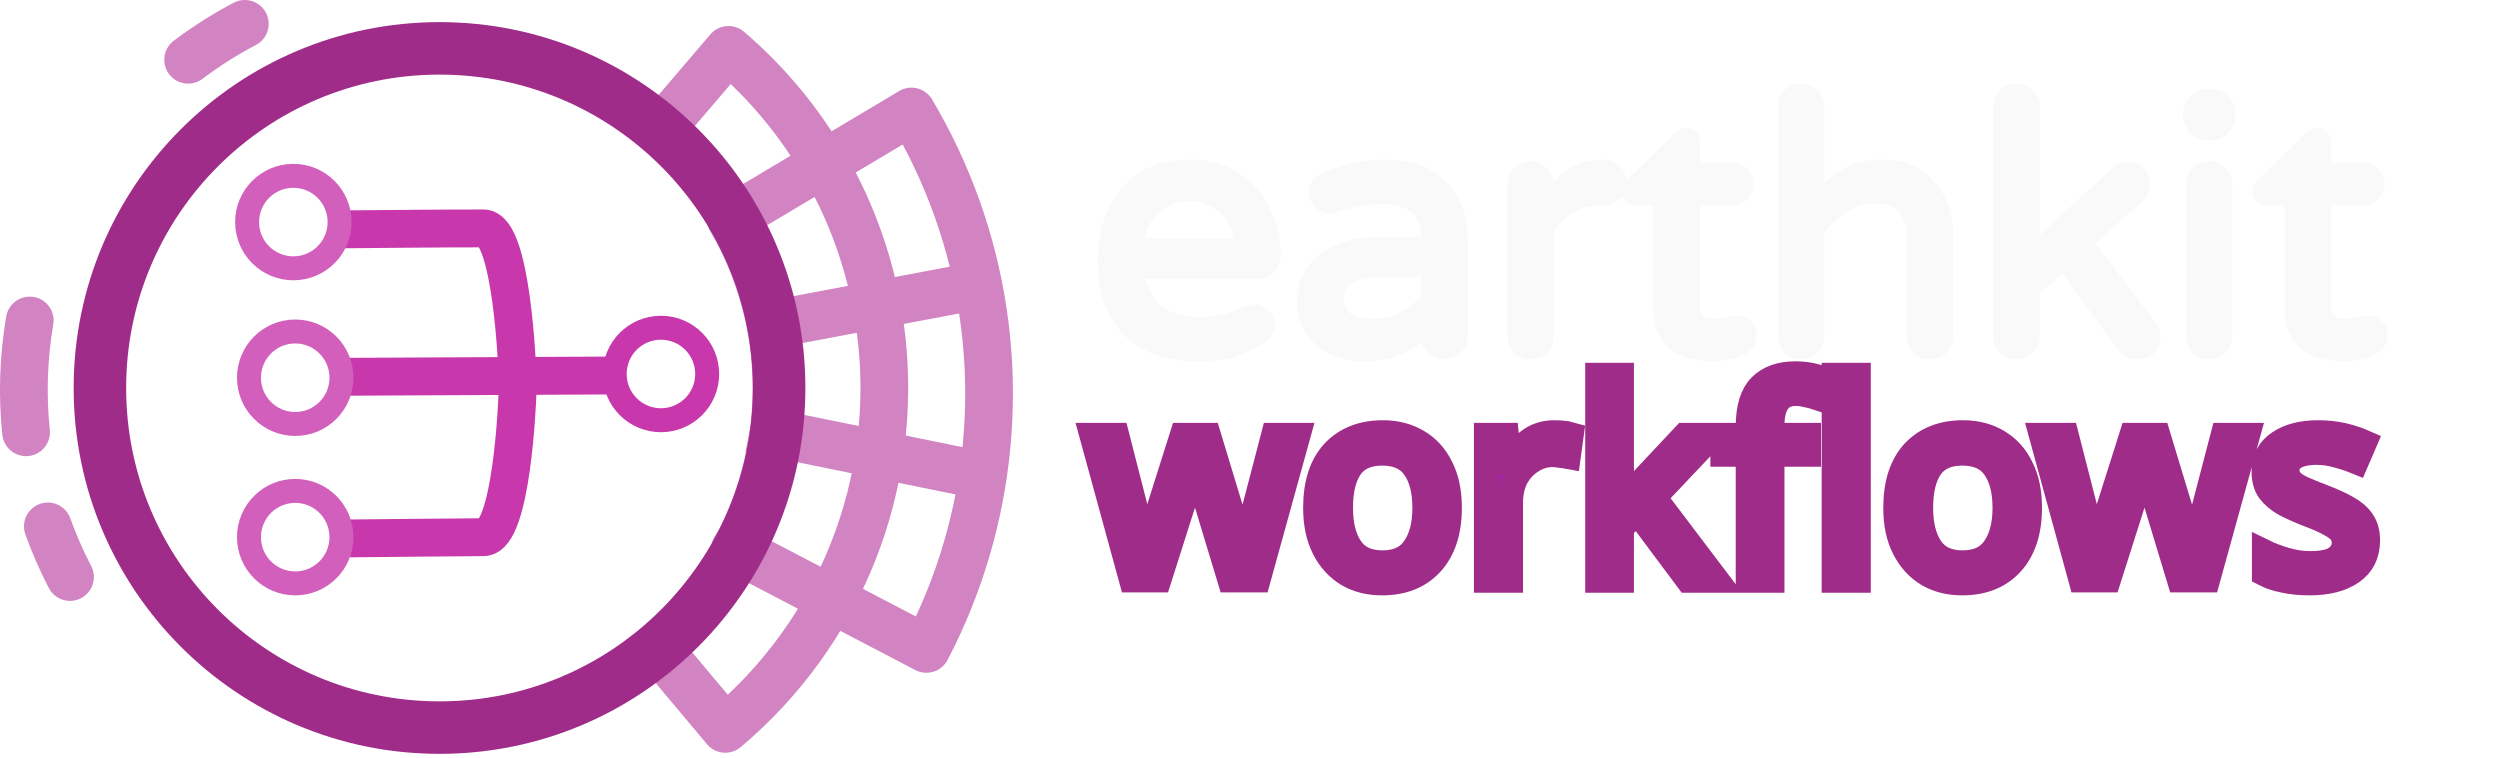
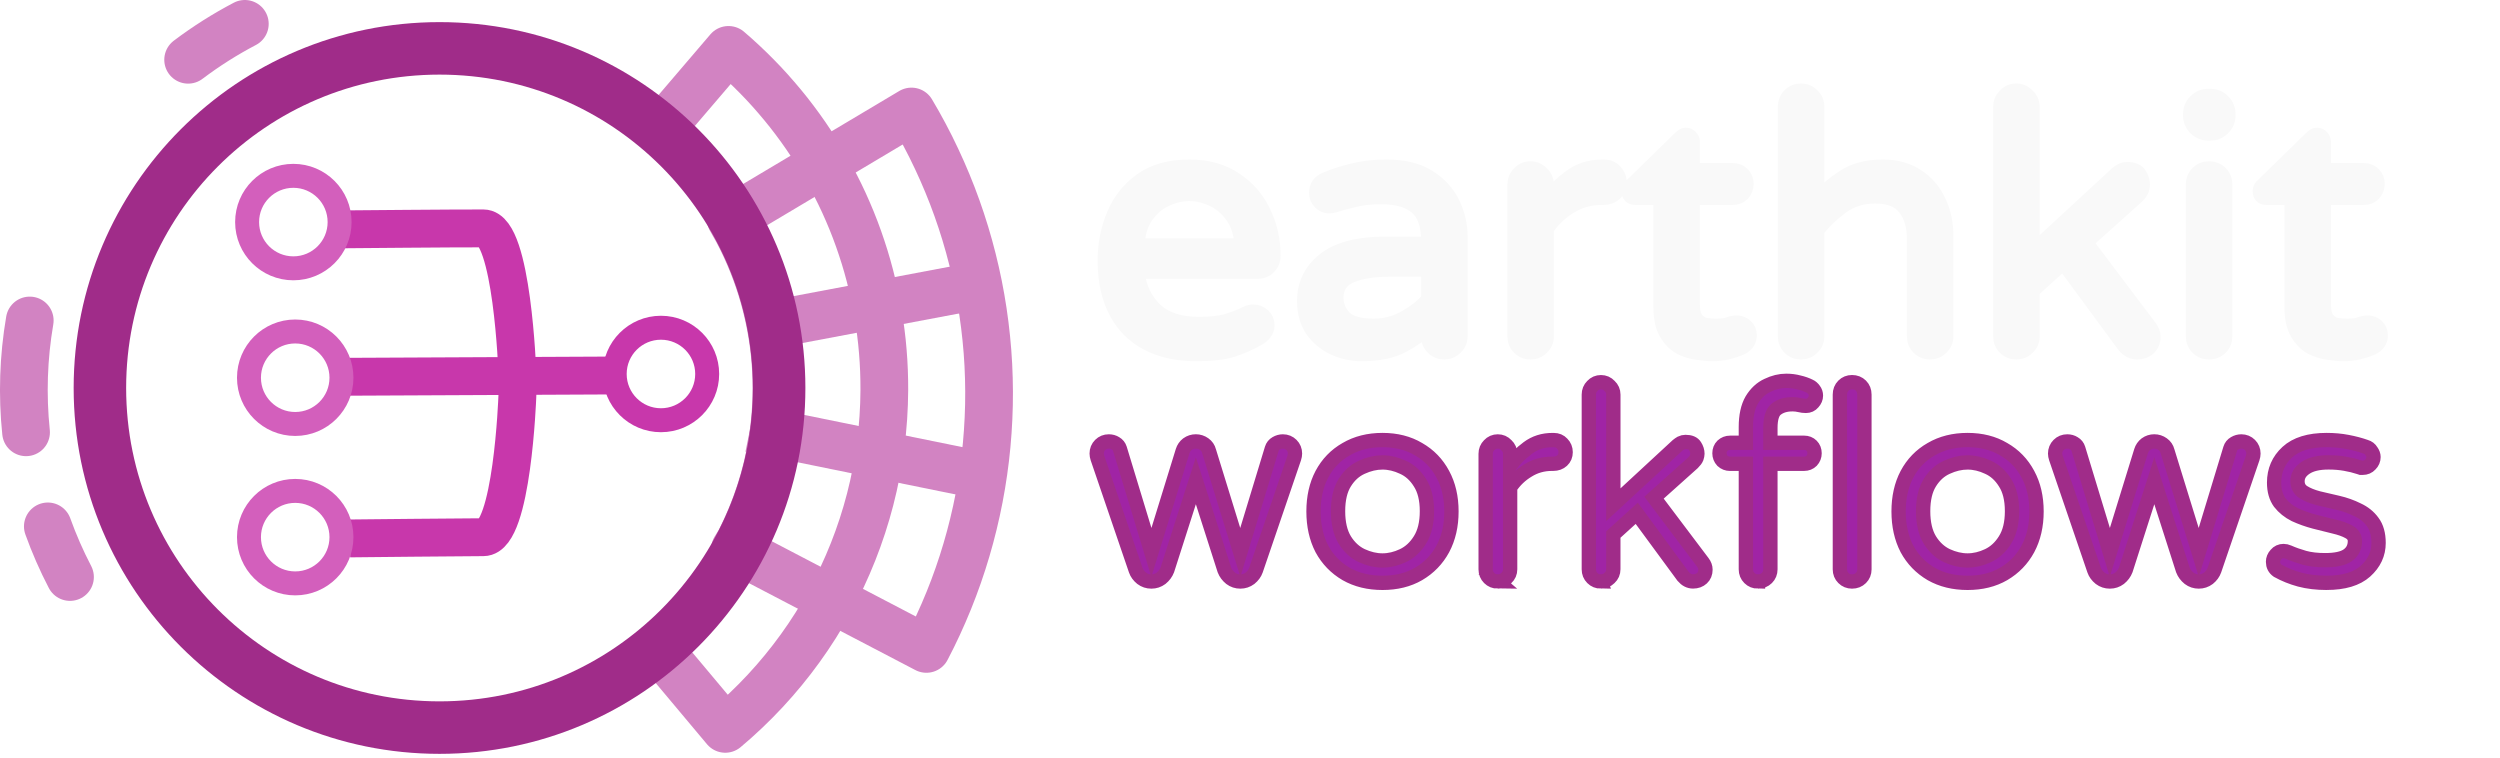
<svg xmlns="http://www.w3.org/2000/svg" width="104.771mm" height="31.75mm" viewBox="0 0 104.771 31.75" version="1.1" id="svg1">
  <defs id="defs1" />
  <g id="layer1" transform="translate(-30.97545,-17.71919)" style="display:inline">
-     <path style="font-size:50.992px;font-family:'Varela Round';-inkscape-font-specification:'Varela Round';white-space:pre;shape-padding:4.756;fill:#f9f9f9;stroke:#f9f9f9;stroke-width:2.065;stroke-linecap:round;stroke-linejoin:round" d="m 317.688,149.913 q -6.221,0 -9.74,-3.518 -3.467,-3.569 -3.467,-9.995 0,-3.467 1.275,-6.527 1.275,-3.111 3.977,-5.048 2.703,-1.938 6.935,-1.938 3.926,0 6.629,1.836 2.703,1.785 4.079,4.691 1.428,2.907 1.428,6.323 0,0.969 -0.663,1.632 -0.612,0.663 -1.683,0.663 h -17.286 q 0.408,3.416 2.601,5.507 2.193,2.04 6.323,2.04 2.295,0 3.875,-0.408 1.581,-0.459 3.009,-1.173 0.408,-0.204 0.918,-0.204 0.816,0 1.428,0.561 0.612,0.561 0.612,1.428 0,0.612 -0.408,1.122 -0.357,0.459 -0.918,0.765 -1.683,0.969 -3.671,1.632 -1.938,0.612 -5.252,0.612 z m -8.516,-15.655 h 15.043 q -0.153,-2.652 -1.377,-4.283 -1.173,-1.632 -2.856,-2.397 -1.683,-0.765 -3.315,-0.765 -1.632,0 -3.314,0.765 -1.683,0.765 -2.856,2.397 -1.173,1.632 -1.326,4.283 z m 32.38,15.655 q -2.193,0 -4.13,-0.918 -1.887,-0.918 -3.06,-2.601 -1.122,-1.734 -1.122,-4.13 0,-3.62 2.856,-5.915 2.907,-2.346 8.873,-2.346 h 6.17 v -0.408 q 0,-3.416 -1.683,-4.844 -1.683,-1.479 -5.15,-1.479 -2.142,0 -3.773,0.408 -1.581,0.357 -3.009,0.816 -0.408,0.102 -0.663,0.102 -0.765,0 -1.326,-0.561 -0.561,-0.561 -0.561,-1.377 0,-1.377 1.326,-1.938 1.785,-0.765 3.926,-1.275 2.193,-0.561 4.895,-0.561 3.722,0 6.068,1.479 2.346,1.479 3.467,3.773 1.122,2.295 1.122,4.793 v 14.431 q 0,0.969 -0.714,1.632 -0.663,0.663 -1.632,0.663 -0.969,0 -1.632,-0.663 -0.663,-0.663 -0.663,-1.632 v -1.326 q -1.377,1.428 -3.671,2.652 -2.295,1.224 -5.915,1.224 z m 1.734,-4.079 q 2.397,0 4.487,-1.173 2.091,-1.173 3.365,-2.652 v -4.283 h -5.558 q -3.569,0 -5.66,0.918 -2.04,0.918 -2.04,3.111 0,1.632 1.122,2.856 1.173,1.224 4.283,1.224 z m 22.59,3.824 q -0.969,0 -1.632,-0.663 -0.663,-0.663 -0.663,-1.632 v -21.876 q 0,-0.969 0.663,-1.632 0.663,-0.714 1.632,-0.714 0.969,0 1.632,0.714 0.714,0.663 0.714,1.632 v 2.193 q 1.377,-1.836 3.365,-3.314 1.989,-1.479 4.64,-1.479 h 0.255 q 0.969,0 1.581,0.663 0.663,0.663 0.663,1.632 0,0.969 -0.663,1.581 -0.663,0.612 -1.683,0.612 h -0.255 q -2.499,0 -4.538,1.275 -2.04,1.224 -3.365,3.213 v 15.502 q 0,0.969 -0.714,1.632 -0.663,0.663 -1.632,0.663 z m 26.21,0.255 q -0.918,0 -2.193,-0.204 -1.224,-0.153 -2.448,-0.765 -1.173,-0.663 -1.989,-2.04 -0.816,-1.377 -0.816,-3.722 v -15.808 h -3.62 q -0.969,0 -0.969,-0.969 0,-0.51 0.459,-0.867 l 6.935,-6.782 q 0.102,-0.102 0.306,-0.255 0.255,-0.204 0.561,-0.204 0.408,0 0.663,0.306 0.306,0.306 0.306,0.714 v 4.079 h 5.762 q 0.867,0 1.428,0.561 0.561,0.561 0.561,1.428 0,0.816 -0.561,1.428 -0.561,0.561 -1.428,0.561 h -5.762 v 15.4 q 0,1.479 0.561,2.142 0.561,0.663 1.326,0.816 0.816,0.102 1.428,0.102 1.224,0 1.785,-0.204 0.612,-0.255 1.275,-0.255 0.714,0 1.275,0.51 0.561,0.51 0.561,1.326 0,1.173 -1.173,1.785 -0.918,0.408 -1.989,0.663 -1.02,0.255 -2.244,0.255 z m 12.799,-0.255 q -0.969,0 -1.632,-0.663 -0.663,-0.663 -0.663,-1.632 v -33.094 q 0,-1.02 0.663,-1.683 0.663,-0.663 1.632,-0.663 0.969,0 1.632,0.663 0.714,0.663 0.714,1.683 v 13.309 q 1.632,-1.785 3.824,-3.213 2.244,-1.479 5.66,-1.479 2.907,0 4.946,1.377 2.04,1.326 3.111,3.62 1.071,2.244 1.071,4.997 v 14.482 q 0,0.969 -0.714,1.632 -0.663,0.663 -1.632,0.663 -0.969,0 -1.632,-0.663 -0.663,-0.663 -0.663,-1.632 v -13.972 q 0,-2.907 -1.326,-4.538 -1.275,-1.683 -4.283,-1.683 -2.754,0 -4.793,1.479 -2.04,1.479 -3.569,3.416 v 15.298 q 0,0.969 -0.714,1.632 -0.663,0.663 -1.632,0.663 z m 31.054,0 q -0.969,0 -1.632,-0.663 -0.663,-0.663 -0.663,-1.632 v -33.094 q 0,-0.969 0.663,-1.632 0.663,-0.714 1.632,-0.714 0.969,0 1.632,0.714 0.714,0.663 0.714,1.632 v 20.856 l 12.136,-11.218 q 0.306,-0.255 0.663,-0.459 0.408,-0.204 0.867,-0.204 1.326,0 1.785,0.765 0.459,0.714 0.459,1.479 0,0.306 -0.153,0.765 -0.153,0.408 -0.714,0.969 l -7.343,6.578 9.23,12.238 q 0.51,0.663 0.51,1.377 0,1.02 -0.663,1.632 -0.663,0.612 -1.683,0.612 -1.071,0 -1.887,-0.969 l -8.771,-11.932 -4.436,4.028 v 6.578 q 0,0.969 -0.714,1.632 -0.663,0.663 -1.632,0.663 z m 27.689,-31.564 q -1.071,0 -1.836,-0.765 -0.765,-0.765 -0.765,-1.836 v -0.204 q 0,-1.071 0.765,-1.836 0.765,-0.765 1.836,-0.765 h 0.306 q 1.071,0 1.836,0.765 0.765,0.765 0.765,1.836 v 0.204 q 0,1.071 -0.765,1.836 -0.765,0.765 -1.836,0.765 z m 0.102,31.564 q -0.969,0 -1.632,-0.663 -0.663,-0.663 -0.663,-1.632 v -21.876 q 0,-1.02 0.663,-1.683 0.663,-0.663 1.632,-0.663 1.02,0 1.683,0.663 0.663,0.663 0.663,1.683 v 21.876 q 0,0.969 -0.663,1.632 -0.663,0.663 -1.683,0.663 z m 19.377,0.255 q -0.918,0 -2.193,-0.204 -1.224,-0.153 -2.448,-0.765 -1.173,-0.663 -1.989,-2.04 -0.816,-1.377 -0.816,-3.722 v -15.808 h -3.62 q -0.969,0 -0.969,-0.969 0,-0.51 0.459,-0.867 l 6.935,-6.782 q 0.102,-0.102 0.306,-0.255 0.255,-0.204 0.561,-0.204 0.408,0 0.663,0.306 0.306,0.306 0.306,0.714 v 4.079 h 5.762 q 0.867,0 1.428,0.561 0.561,0.561 0.561,1.428 0,0.816 -0.561,1.428 -0.561,0.561 -1.428,0.561 h -5.762 v 15.4 q 0,1.479 0.561,2.142 0.561,0.663 1.326,0.816 0.816,0.102 1.428,0.102 1.224,0 1.785,-0.204 0.612,-0.255 1.275,-0.255 0.714,0 1.275,0.51 0.561,0.51 0.561,1.326 0,1.173 -1.173,1.785 -0.918,0.408 -1.989,0.663 -1.02,0.255 -2.244,0.255 z" id="text12" transform="matrix(0.2905664,0,0,0.2905664,-11.19646,-11.00216)" aria-label="earthkit" />
+     <path style="font-size:50.992px;font-family:'Varela Round';-inkscape-font-specification:'Varela Round';white-space:pre;shape-padding:4.756;fill:#f9f9f9;stroke:#f9f9f9;stroke-width:2.065;stroke-linecap:round;stroke-linejoin:round;stroke-opacity:1;fill-opacity:1" d="m 317.688,149.913 q -6.221,0 -9.74,-3.518 -3.467,-3.569 -3.467,-9.995 0,-3.467 1.275,-6.527 1.275,-3.111 3.977,-5.048 2.703,-1.938 6.935,-1.938 3.926,0 6.629,1.836 2.703,1.785 4.079,4.691 1.428,2.907 1.428,6.323 0,0.969 -0.663,1.632 -0.612,0.663 -1.683,0.663 h -17.286 q 0.408,3.416 2.601,5.507 2.193,2.04 6.323,2.04 2.295,0 3.875,-0.408 1.581,-0.459 3.009,-1.173 0.408,-0.204 0.918,-0.204 0.816,0 1.428,0.561 0.612,0.561 0.612,1.428 0,0.612 -0.408,1.122 -0.357,0.459 -0.918,0.765 -1.683,0.969 -3.671,1.632 -1.938,0.612 -5.252,0.612 z m -8.516,-15.655 h 15.043 q -0.153,-2.652 -1.377,-4.283 -1.173,-1.632 -2.856,-2.397 -1.683,-0.765 -3.315,-0.765 -1.632,0 -3.314,0.765 -1.683,0.765 -2.856,2.397 -1.173,1.632 -1.326,4.283 z m 32.38,15.655 q -2.193,0 -4.13,-0.918 -1.887,-0.918 -3.06,-2.601 -1.122,-1.734 -1.122,-4.13 0,-3.62 2.856,-5.915 2.907,-2.346 8.873,-2.346 h 6.17 v -0.408 q 0,-3.416 -1.683,-4.844 -1.683,-1.479 -5.15,-1.479 -2.142,0 -3.773,0.408 -1.581,0.357 -3.009,0.816 -0.408,0.102 -0.663,0.102 -0.765,0 -1.326,-0.561 -0.561,-0.561 -0.561,-1.377 0,-1.377 1.326,-1.938 1.785,-0.765 3.926,-1.275 2.193,-0.561 4.895,-0.561 3.722,0 6.068,1.479 2.346,1.479 3.467,3.773 1.122,2.295 1.122,4.793 v 14.431 q 0,0.969 -0.714,1.632 -0.663,0.663 -1.632,0.663 -0.969,0 -1.632,-0.663 -0.663,-0.663 -0.663,-1.632 v -1.326 q -1.377,1.428 -3.671,2.652 -2.295,1.224 -5.915,1.224 z m 1.734,-4.079 q 2.397,0 4.487,-1.173 2.091,-1.173 3.365,-2.652 v -4.283 h -5.558 q -3.569,0 -5.66,0.918 -2.04,0.918 -2.04,3.111 0,1.632 1.122,2.856 1.173,1.224 4.283,1.224 z m 22.59,3.824 q -0.969,0 -1.632,-0.663 -0.663,-0.663 -0.663,-1.632 v -21.876 q 0,-0.969 0.663,-1.632 0.663,-0.714 1.632,-0.714 0.969,0 1.632,0.714 0.714,0.663 0.714,1.632 v 2.193 q 1.377,-1.836 3.365,-3.314 1.989,-1.479 4.64,-1.479 h 0.255 q 0.969,0 1.581,0.663 0.663,0.663 0.663,1.632 0,0.969 -0.663,1.581 -0.663,0.612 -1.683,0.612 h -0.255 q -2.499,0 -4.538,1.275 -2.04,1.224 -3.365,3.213 v 15.502 q 0,0.969 -0.714,1.632 -0.663,0.663 -1.632,0.663 z m 26.21,0.255 q -0.918,0 -2.193,-0.204 -1.224,-0.153 -2.448,-0.765 -1.173,-0.663 -1.989,-2.04 -0.816,-1.377 -0.816,-3.722 v -15.808 h -3.62 q -0.969,0 -0.969,-0.969 0,-0.51 0.459,-0.867 l 6.935,-6.782 q 0.102,-0.102 0.306,-0.255 0.255,-0.204 0.561,-0.204 0.408,0 0.663,0.306 0.306,0.306 0.306,0.714 v 4.079 h 5.762 q 0.867,0 1.428,0.561 0.561,0.561 0.561,1.428 0,0.816 -0.561,1.428 -0.561,0.561 -1.428,0.561 h -5.762 v 15.4 q 0,1.479 0.561,2.142 0.561,0.663 1.326,0.816 0.816,0.102 1.428,0.102 1.224,0 1.785,-0.204 0.612,-0.255 1.275,-0.255 0.714,0 1.275,0.51 0.561,0.51 0.561,1.326 0,1.173 -1.173,1.785 -0.918,0.408 -1.989,0.663 -1.02,0.255 -2.244,0.255 z m 12.799,-0.255 q -0.969,0 -1.632,-0.663 -0.663,-0.663 -0.663,-1.632 v -33.094 q 0,-1.02 0.663,-1.683 0.663,-0.663 1.632,-0.663 0.969,0 1.632,0.663 0.714,0.663 0.714,1.683 v 13.309 q 1.632,-1.785 3.824,-3.213 2.244,-1.479 5.66,-1.479 2.907,0 4.946,1.377 2.04,1.326 3.111,3.62 1.071,2.244 1.071,4.997 v 14.482 q 0,0.969 -0.714,1.632 -0.663,0.663 -1.632,0.663 -0.969,0 -1.632,-0.663 -0.663,-0.663 -0.663,-1.632 v -13.972 q 0,-2.907 -1.326,-4.538 -1.275,-1.683 -4.283,-1.683 -2.754,0 -4.793,1.479 -2.04,1.479 -3.569,3.416 v 15.298 q 0,0.969 -0.714,1.632 -0.663,0.663 -1.632,0.663 z m 31.054,0 q -0.969,0 -1.632,-0.663 -0.663,-0.663 -0.663,-1.632 v -33.094 q 0,-0.969 0.663,-1.632 0.663,-0.714 1.632,-0.714 0.969,0 1.632,0.714 0.714,0.663 0.714,1.632 v 20.856 l 12.136,-11.218 q 0.306,-0.255 0.663,-0.459 0.408,-0.204 0.867,-0.204 1.326,0 1.785,0.765 0.459,0.714 0.459,1.479 0,0.306 -0.153,0.765 -0.153,0.408 -0.714,0.969 l -7.343,6.578 9.23,12.238 q 0.51,0.663 0.51,1.377 0,1.02 -0.663,1.632 -0.663,0.612 -1.683,0.612 -1.071,0 -1.887,-0.969 l -8.771,-11.932 -4.436,4.028 v 6.578 q 0,0.969 -0.714,1.632 -0.663,0.663 -1.632,0.663 z m 27.689,-31.564 q -1.071,0 -1.836,-0.765 -0.765,-0.765 -0.765,-1.836 v -0.204 q 0,-1.071 0.765,-1.836 0.765,-0.765 1.836,-0.765 h 0.306 q 1.071,0 1.836,0.765 0.765,0.765 0.765,1.836 v 0.204 q 0,1.071 -0.765,1.836 -0.765,0.765 -1.836,0.765 z m 0.102,31.564 q -0.969,0 -1.632,-0.663 -0.663,-0.663 -0.663,-1.632 v -21.876 q 0,-1.02 0.663,-1.683 0.663,-0.663 1.632,-0.663 1.02,0 1.683,0.663 0.663,0.663 0.663,1.683 v 21.876 q 0,0.969 -0.663,1.632 -0.663,0.663 -1.683,0.663 z m 19.377,0.255 q -0.918,0 -2.193,-0.204 -1.224,-0.153 -2.448,-0.765 -1.173,-0.663 -1.989,-2.04 -0.816,-1.377 -0.816,-3.722 v -15.808 h -3.62 q -0.969,0 -0.969,-0.969 0,-0.51 0.459,-0.867 l 6.935,-6.782 q 0.102,-0.102 0.306,-0.255 0.255,-0.204 0.561,-0.204 0.408,0 0.663,0.306 0.306,0.306 0.306,0.714 v 4.079 h 5.762 q 0.867,0 1.428,0.561 0.561,0.561 0.561,1.428 0,0.816 -0.561,1.428 -0.561,0.561 -1.428,0.561 h -5.762 v 15.4 q 0,1.479 0.561,2.142 0.561,0.663 1.326,0.816 0.816,0.102 1.428,0.102 1.224,0 1.785,-0.204 0.612,-0.255 1.275,-0.255 0.714,0 1.275,0.51 0.561,0.51 0.561,1.326 0,1.173 -1.173,1.785 -0.918,0.408 -1.989,0.663 -1.02,0.255 -2.244,0.255 z" id="text12" transform="matrix(0.2905664,0,0,0.2905664,-11.19646,-11.00216)" aria-label="earthkit" />
    <path style="fill:#f9f9f9;stroke:none;stroke-width:0;stroke-linecap:square;stroke-dasharray:none" d="M 42.26,67.257 V 77.453" id="path59" />
-     <text xml:space="preserve" style="font-style:normal;font-variant:normal;font-weight:normal;font-stretch:normal;font-size:11.289px;font-family:'Varela Round';-inkscape-font-specification:'Varela Round';display:inline;fill:#a024a5;stroke:#a02c89;stroke-width:1.058;stroke-linecap:square;stroke-opacity:1;fill-opacity:1" x="76.619" y="42.032" id="text1">
-       <tspan id="tspan1" style="font-style:normal;font-variant:normal;font-weight:normal;font-stretch:normal;font-size:11.289px;font-family:'Varela Round';-inkscape-font-specification:'Varela Round';fill:#a024a5;stroke:#a02c89;stroke-width:1.058;stroke-opacity:1;fill-opacity:1" x="76.619" y="42.032">workflows</tspan>
-     </text>
+     <path d="m 79.227,42.089 q -0.226,0 -0.406,-0.135 -0.181,-0.147 -0.248,-0.339 l -1.603,-4.696 q -0.034,-0.102 -0.034,-0.192 0,-0.214 0.147,-0.361 0.147,-0.147 0.361,-0.147 0.158,0 0.282,0.079 0.135,0.079 0.181,0.226 l 1.321,4.346 1.31,-4.245 q 0.056,-0.181 0.203,-0.294 0.158,-0.113 0.35,-0.113 0.192,0 0.35,0.113 0.158,0.113 0.203,0.294 l 1.31,4.245 1.321,-4.346 q 0.045,-0.147 0.181,-0.226 0.135,-0.079 0.282,-0.079 0.214,0 0.361,0.147 0.147,0.147 0.147,0.361 0,0.09 -0.034,0.192 l -1.603,4.696 q -0.068,0.192 -0.248,0.339 -0.181,0.135 -0.406,0.135 -0.226,0 -0.406,-0.135 -0.181,-0.147 -0.26,-0.35 l -1.197,-3.737 -1.197,3.737 q -0.079,0.203 -0.26,0.35 -0.181,0.135 -0.406,0.135 z m 9.686,0.056 q -0.869,0 -1.524,-0.373 -0.655,-0.384 -1.016,-1.05 -0.35,-0.677 -0.35,-1.569 0,-0.892 0.35,-1.558 0.361,-0.677 1.016,-1.05 0.655,-0.384 1.524,-0.384 0.869,0 1.513,0.384 0.655,0.373 1.016,1.05 0.361,0.666 0.361,1.558 0,0.892 -0.361,1.569 -0.361,0.666 -1.016,1.05 -0.643,0.373 -1.513,0.373 z m 0,-0.937 q 0.429,0 0.858,-0.203 0.429,-0.203 0.711,-0.655 0.294,-0.463 0.294,-1.208 0,-0.745 -0.294,-1.197 -0.282,-0.452 -0.711,-0.643 -0.429,-0.203 -0.858,-0.203 -0.429,0 -0.869,0.203 -0.429,0.192 -0.711,0.643 -0.282,0.452 -0.282,1.197 0,0.745 0.282,1.208 0.282,0.452 0.711,0.655 0.44,0.203 0.869,0.203 z m 4.832,0.881 q -0.214,0 -0.361,-0.147 -0.147,-0.147 -0.147,-0.361 v -4.843 q 0,-0.214 0.147,-0.361 0.147,-0.158 0.361,-0.158 0.214,0 0.361,0.158 0.158,0.147 0.158,0.361 v 0.485 q 0.305,-0.406 0.745,-0.734 0.44,-0.327 1.027,-0.327 h 0.056 q 0.214,0 0.35,0.147 0.147,0.147 0.147,0.361 0,0.214 -0.147,0.35 -0.147,0.135 -0.373,0.135 h -0.056 q -0.553,0 -1.005,0.282 -0.452,0.271 -0.745,0.711 v 3.432 q 0,0.214 -0.158,0.361 -0.147,0.147 -0.361,0.147 z m 4.324,0 q -0.214,0 -0.361,-0.147 -0.147,-0.147 -0.147,-0.361 v -7.326 q 0,-0.214 0.147,-0.361 0.147,-0.158 0.361,-0.158 0.214,0 0.361,0.158 0.158,0.147 0.158,0.361 v 4.617 l 2.687,-2.484 q 0.068,-0.056 0.147,-0.102 0.09,-0.045 0.192,-0.045 0.294,0 0.395,0.169 0.102,0.158 0.102,0.327 0,0.068 -0.034,0.169 -0.034,0.09 -0.158,0.214 l -1.626,1.456 2.043,2.709 q 0.113,0.147 0.113,0.305 0,0.226 -0.147,0.361 -0.147,0.135 -0.373,0.135 -0.237,0 -0.418,-0.214 l -1.942,-2.642 -0.982,0.892 v 1.456 q 0,0.214 -0.158,0.361 -0.147,0.147 -0.361,0.147 z m 6.581,0 q -0.214,0 -0.361,-0.147 -0.147,-0.147 -0.147,-0.361 v -4.425 h -0.666 q -0.181,0 -0.316,-0.124 -0.124,-0.135 -0.124,-0.316 0,-0.192 0.124,-0.316 0.135,-0.124 0.316,-0.124 h 0.666 v -0.655 q 0,-0.711 0.248,-1.14 0.26,-0.429 0.655,-0.61 0.395,-0.192 0.79,-0.192 0.282,0 0.531,0.068 0.248,0.056 0.452,0.158 0.102,0.045 0.181,0.158 0.079,0.102 0.079,0.237 0,0.158 -0.124,0.294 -0.113,0.135 -0.294,0.135 -0.135,0 -0.271,-0.034 -0.135,-0.034 -0.294,-0.034 -0.418,0 -0.677,0.203 -0.248,0.192 -0.248,0.79 v 0.621 h 1.411 q 0.192,0 0.316,0.124 0.124,0.124 0.124,0.316 0,0.181 -0.124,0.316 -0.124,0.124 -0.316,0.124 h -1.411 v 4.425 q 0,0.214 -0.147,0.361 -0.147,0.147 -0.373,0.147 z m 3.94,0 q -0.214,0 -0.361,-0.147 -0.147,-0.147 -0.147,-0.361 v -7.326 q 0,-0.226 0.147,-0.373 0.147,-0.147 0.361,-0.147 0.226,0 0.373,0.147 0.147,0.147 0.147,0.373 v 7.326 q 0,0.214 -0.147,0.361 -0.147,0.147 -0.373,0.147 z m 4.843,0.056 q -0.869,0 -1.524,-0.373 -0.655,-0.384 -1.016,-1.05 -0.35,-0.677 -0.35,-1.569 0,-0.892 0.35,-1.558 0.361,-0.677 1.016,-1.05 0.655,-0.384 1.524,-0.384 0.869,0 1.513,0.384 0.655,0.373 1.016,1.05 0.361,0.666 0.361,1.558 0,0.892 -0.361,1.569 -0.361,0.666 -1.016,1.05 -0.643,0.373 -1.513,0.373 z m 0,-0.937 q 0.429,0 0.858,-0.203 0.429,-0.203 0.711,-0.655 0.294,-0.463 0.294,-1.208 0,-0.745 -0.294,-1.197 -0.282,-0.452 -0.711,-0.643 -0.429,-0.203 -0.858,-0.203 -0.429,0 -0.869,0.203 -0.429,0.192 -0.711,0.643 -0.282,0.452 -0.282,1.197 0,0.745 0.282,1.208 0.282,0.452 0.711,0.655 0.44,0.203 0.869,0.203 z m 5.961,0.881 q -0.226,0 -0.406,-0.135 -0.181,-0.147 -0.248,-0.339 l -1.603,-4.696 q -0.034,-0.102 -0.034,-0.192 0,-0.214 0.147,-0.361 0.147,-0.147 0.361,-0.147 0.158,0 0.282,0.079 0.135,0.079 0.181,0.226 l 1.321,4.346 1.31,-4.245 q 0.056,-0.181 0.203,-0.294 0.158,-0.113 0.35,-0.113 0.192,0 0.35,0.113 0.158,0.113 0.203,0.294 l 1.31,4.245 1.321,-4.346 q 0.045,-0.147 0.181,-0.226 0.135,-0.079 0.282,-0.079 0.214,0 0.361,0.147 0.147,0.147 0.147,0.361 0,0.09 -0.034,0.192 l -1.603,4.696 q -0.068,0.192 -0.248,0.339 -0.181,0.135 -0.406,0.135 -0.226,0 -0.406,-0.135 -0.181,-0.147 -0.26,-0.35 l -1.197,-3.737 -1.197,3.737 q -0.079,0.203 -0.26,0.35 -0.181,0.135 -0.406,0.135 z m 9.088,0.056 q -0.621,0 -1.129,-0.135 -0.497,-0.135 -0.926,-0.373 -0.192,-0.135 -0.192,-0.373 0,-0.169 0.124,-0.305 0.124,-0.147 0.316,-0.147 0.102,0 0.203,0.045 0.305,0.135 0.666,0.237 0.373,0.102 0.869,0.102 0.655,0 0.948,-0.203 0.305,-0.214 0.305,-0.598 0,-0.248 -0.248,-0.384 -0.237,-0.135 -0.632,-0.226 -0.384,-0.102 -0.813,-0.203 -0.429,-0.113 -0.824,-0.294 -0.384,-0.192 -0.632,-0.508 -0.237,-0.327 -0.237,-0.835 0,-0.768 0.553,-1.276 0.553,-0.508 1.648,-0.508 0.463,0 0.869,0.079 0.418,0.079 0.768,0.203 0.158,0.045 0.237,0.181 0.09,0.124 0.09,0.248 0,0.181 -0.135,0.316 -0.124,0.135 -0.316,0.135 -0.045,0 -0.079,0 -0.034,-0.011 -0.068,-0.023 -0.271,-0.09 -0.598,-0.147 -0.316,-0.056 -0.689,-0.056 -0.621,0 -0.96,0.226 -0.339,0.226 -0.339,0.564 0,0.294 0.237,0.452 0.248,0.158 0.632,0.26 0.395,0.09 0.824,0.192 0.44,0.102 0.824,0.294 0.395,0.181 0.632,0.508 0.248,0.327 0.248,0.881 0,0.689 -0.553,1.185 -0.542,0.485 -1.626,0.485 z" id="text1" style="font-size:11.289px;font-family:'Varela Round';-inkscape-font-specification:'Varela Round';fill:#a024a5;stroke:#a02c89;stroke-width:0.6;stroke-linecap:square" aria-label="workflows" />
  </g>
  <g id="layer2" transform="translate(-30.97545,-17.71919)" style="display:inline">
    <g id="g12" style="stroke:#d283c2;stroke-width:2;stroke-dasharray:none;stroke-opacity:1;fill:none">
      <g id="g11" style="stroke:#d283c2;stroke-width:2;stroke-dasharray:none;stroke-opacity:1;fill:none">
        <path d="m 58.642,23.16 a 14.233,14.233 0 0 1 0.024,0.02 14.233,14.233 0 0 1 0.535,0.483 14.233,14.233 0 0 1 0.51,0.51 14.233,14.233 0 0 1 0.484,0.535 14.233,14.233 0 0 1 0.456,0.559 14.233,14.233 0 0 1 0.427,0.581 14.233,14.233 0 0 1 0.397,0.602 14.233,14.233 0 0 1 0.366,0.621 14.233,14.233 0 0 1 0.334,0.639 14.233,14.233 0 0 1 0.301,0.655 14.233,14.233 0 0 1 0.268,0.67 14.233,14.233 0 0 1 0.233,0.683 14.233,14.233 0 0 1 0.198,0.693 14.233,14.233 0 0 1 0.163,0.703 14.233,14.233 0 0 1 0.127,0.71 14.233,14.233 0 0 1 0.091,0.716 14.233,14.233 0 0 1 0.055,0.719 14.233,14.233 0 0 1 0.018,0.721 14.233,14.233 0 0 1 -0.145,2.026 14.233,14.233 0 0 1 -0.431,1.984 14.233,14.233 0 0 1 -0.71,1.903 14.233,14.233 0 0 1 -0.973,1.782 14.233,14.233 0 0 1 -1.217,1.626 14.233,14.233 0 0 1 -1.436,1.436 14.233,14.233 0 0 1 -0.187,0.14 l 2.84,3.388 a 18.639,18.639 0 0 0 1.675,-1.592 18.639,18.639 0 0 0 1.466,-1.786 18.639,18.639 0 0 0 1.234,-1.954 18.639,18.639 0 0 0 0.982,-2.091 18.639,18.639 0 0 0 0.716,-2.197 18.639,18.639 0 0 0 0.438,-2.269 18.639,18.639 0 0 0 0.155,-2.305 18.639,18.639 0 0 0 -0.003,-0.405 18.639,18.639 0 0 0 -0.011,-0.405 18.639,18.639 0 0 0 -0.02,-0.404 18.639,18.639 0 0 0 -0.029,-0.404 18.639,18.639 0 0 0 -0.037,-0.403 18.639,18.639 0 0 0 -0.047,-0.402 18.639,18.639 0 0 0 -0.055,-0.4 18.639,18.639 0 0 0 -0.064,-0.4 18.639,18.639 0 0 0 -0.072,-0.398 18.639,18.639 0 0 0 -0.081,-0.396 18.639,18.639 0 0 0 -0.089,-0.395 18.639,18.639 0 0 0 -0.098,-0.393 18.639,18.639 0 0 0 -0.106,-0.39 18.639,18.639 0 0 0 -0.115,-0.388 18.639,18.639 0 0 0 -0.124,-0.386 18.639,18.639 0 0 0 -0.131,-0.382 18.639,18.639 0 0 0 -0.14,-0.38 18.639,18.639 0 0 0 -0.148,-0.376 18.639,18.639 0 0 0 -0.157,-0.373 18.639,18.639 0 0 0 -0.164,-0.37 18.639,18.639 0 0 0 -0.173,-0.366 A 18.639,18.639 0 0 0 65.99,25.491 18.639,18.639 0 0 0 65.802,25.133 18.639,18.639 0 0 0 65.606,24.779 18.639,18.639 0 0 0 65.402,24.43 18.639,18.639 0 0 0 65.191,24.084 18.639,18.639 0 0 0 64.973,23.744 18.639,18.639 0 0 0 64.747,23.408 18.639,18.639 0 0 0 64.514,23.077 18.639,18.639 0 0 0 64.274,22.752 18.639,18.639 0 0 0 64.027,22.431 18.639,18.639 0 0 0 63.772,22.116 18.639,18.639 0 0 0 63.511,21.807 18.639,18.639 0 0 0 63.244,21.503 18.639,18.639 0 0 0 62.97,21.205 18.639,18.639 0 0 0 62.689,20.914 18.639,18.639 0 0 0 62.402,20.628 18.639,18.639 0 0 0 62.109,20.349 18.639,18.639 0 0 0 61.811,20.076 18.639,18.639 0 0 0 61.506,19.81 Z" style="fill:none;stroke:#d283c2;stroke-width:2;stroke-linecap:square;stroke-linejoin:round;stroke-dasharray:none;stroke-opacity:1" id="path8" />
        <path d="m 61.6,26.902 a 14.107,14.107 0 0 1 0.273,0.484 14.107,14.107 0 0 1 0.34,0.685 14.107,14.107 0 0 1 0.302,0.702 14.107,14.107 0 0 1 0.264,0.717 14.107,14.107 0 0 1 0.224,0.73 14.107,14.107 0 0 1 0.184,0.742 14.107,14.107 0 0 1 0.144,0.75 14.107,14.107 0 0 1 0.103,0.757 14.107,14.107 0 0 1 0.062,0.761 14.107,14.107 0 0 1 0.021,0.764 14.107,14.107 0 0 1 -0.174,2.207 14.107,14.107 0 0 1 -0.517,2.152 14.107,14.107 0 0 1 -0.847,2.045 14.107,14.107 0 0 1 -0.2,0.327 l 8.02,4.189 a 23.109,23.109 0 0 0 0.254,-0.5 23.109,23.109 0 0 0 0.241,-0.505 23.109,23.109 0 0 0 0.229,-0.512 23.109,23.109 0 0 0 0.217,-0.517 23.109,23.109 0 0 0 0.204,-0.522 23.109,23.109 0 0 0 0.191,-0.527 23.109,23.109 0 0 0 0.178,-0.531 23.109,23.109 0 0 0 0.165,-0.535 23.109,23.109 0 0 0 0.152,-0.539 23.109,23.109 0 0 0 0.139,-0.543 23.109,23.109 0 0 0 0.126,-0.546 23.109,23.109 0 0 0 0.113,-0.549 23.109,23.109 0 0 0 0.099,-0.551 23.109,23.109 0 0 0 0.086,-0.554 23.109,23.109 0 0 0 0.073,-0.556 23.109,23.109 0 0 0 0.059,-0.557 23.109,23.109 0 0 0 0.045,-0.558 23.109,23.109 0 0 0 0.032,-0.56 23.109,23.109 0 0 0 0.019,-0.56 23.109,23.109 0 0 0 0.005,-0.56 23.109,23.109 0 0 0 -0.009,-0.56 23.109,23.109 0 0 0 -0.022,-0.56 23.109,23.109 0 0 0 -0.036,-0.559 23.109,23.109 0 0 0 -0.05,-0.558 23.109,23.109 0 0 0 -0.063,-0.557 23.109,23.109 0 0 0 -0.076,-0.556 23.109,23.109 0 0 0 -0.09,-0.553 23.109,23.109 0 0 0 -0.103,-0.55 23.109,23.109 0 0 0 -0.117,-0.548 23.109,23.109 0 0 0 -0.13,-0.545 23.109,23.109 0 0 0 -0.143,-0.542 23.109,23.109 0 0 0 -0.156,-0.538 23.109,23.109 0 0 0 -0.169,-0.534 23.109,23.109 0 0 0 -0.182,-0.53 23.109,23.109 0 0 0 -0.195,-0.526 23.109,23.109 0 0 0 -0.208,-0.52 23.109,23.109 0 0 0 -0.22,-0.515 23.109,23.109 0 0 0 -0.233,-0.51 23.109,23.109 0 0 0 -0.244,-0.504 23.109,23.109 0 0 0 -0.257,-0.498 23.109,23.109 0 0 0 -0.269,-0.492 23.109,23.109 0 0 0 -0.281,-0.485 z" style="fill:none;fill-opacity:0;stroke:#d283c2;stroke-width:2;stroke-linecap:square;stroke-linejoin:round;stroke-dasharray:none;stroke-opacity:1" id="path13" />
        <path style="fill:none;stroke:#d283c2;stroke-width:2;stroke-linecap:square;stroke-linejoin:round;stroke-dasharray:none;stroke-opacity:1" d="m 63.396,35.867 8.495,1.73" id="path10" />
        <path style="fill:none;stroke:#d283c2;stroke-width:2;stroke-linecap:square;stroke-linejoin:round;stroke-dasharray:none;stroke-opacity:1" d="m 63.396,31.305 8.337,-1.573" id="path11" />
      </g>
      <path style="fill:none;stroke:#d283c2;stroke-width:2;stroke-linecap:round;stroke-linejoin:round;stroke-dasharray:none;stroke-opacity:1" id="path12" d="m 38.86,20.224 a 17.23,17.23 0 0 1 2.376,-1.505" />
      <path style="fill:none;stroke:#d283c2;stroke-width:2;stroke-linecap:round;stroke-linejoin:round;stroke-dasharray:none;stroke-opacity:1" id="path12-1" d="m 32.067,35.836 a 17.23,17.23 0 0 1 0.155,-4.686" />
      <path style="fill:none;stroke:#d283c2;stroke-width:2;stroke-linecap:round;stroke-linejoin:round;stroke-dasharray:none;stroke-opacity:1" id="path12-18" d="M 33.909,41.901 A 17.23,17.23 0 0 1 32.98,39.779" />
      <g id="g1" style="stroke:#d283c2;stroke-width:2;stroke-dasharray:none;stroke-opacity:1;fill:none" />
    </g>
  </g>
  <g id="layer6">
    <path id="path3731-1" d="m 17.789,17.499 2.103,-2.35 c 0,0 3.353,0.151 4.508,-0.898 0.814,-0.74 1.101,-2.077 1.043,-3.203 -0.021,-0.399 -0.114,-0.999 -0.485,-1.088 -0.707,0.654 -1.359,1.499 -2.172,2.128 -0.633,0.165 -1.293,-0.056 -1.742,-0.472 -0.437,-0.405 -0.729,-1.1 -0.641,-1.704 0.158,-1.089 2.411,-1.604 1.977,-2.579 -0.194,-0.435 -1.089,-0.363 -1.63,-0.261 -0.94,0.177 -1.977,0.623 -2.504,1.456 -0.747,1.181 -0.424,4.224 -0.424,4.224 l -2.315,2.442 z" style="display:inline;fill:none;stroke:none;stroke-width:0.5;stroke-linecap:butt;stroke-linejoin:miter;stroke-miterlimit:4;stroke-dasharray:none;stroke-opacity:1" />
    <path id="path15" d="m 17.474,14.383 2.103,2.35 c 0,0 3.353,-0.151 4.508,0.898 0.814,0.74 1.101,2.077 1.043,3.203 -0.021,0.399 -0.114,0.999 -0.485,1.088 -0.707,-0.654 -1.359,-1.499 -2.172,-2.128 -0.633,-0.165 -1.293,0.056 -1.742,0.472 -0.437,0.405 -0.729,1.1 -0.641,1.704 0.158,1.089 2.411,1.604 1.977,2.579 -0.194,0.435 -1.089,0.363 -1.63,0.261 C 19.495,24.634 18.457,24.188 17.931,23.355 17.184,22.174 17.507,19.131 17.507,19.131 l -2.315,-2.442 z" style="display:inline;fill:none;stroke:none;stroke-width:0.5;stroke-linecap:butt;stroke-linejoin:miter;stroke-miterlimit:4;stroke-dasharray:none;stroke-opacity:1" />
    <path style="fill:none;fill-opacity:1;stroke:#c837ab;stroke-width:1.587;stroke-linecap:square;stroke-dasharray:none;stroke-opacity:1" d="m 14.752,9.608 c 0,0 4.3,-0.04 5.507,-0.036 1.207,0.005 1.422,6.029 1.422,6.029" id="path19" />
    <path style="fill:#ff00ff;fill-opacity:1;stroke:#c837ab;stroke-width:1.587;stroke-linecap:square;stroke-dasharray:none;stroke-opacity:1" d="m 15.358,15.786 9.538,-0.046" id="path22" />
    <path style="fill:none;fill-opacity:1;stroke:#c837ab;stroke-width:1.587;stroke-linecap:square;stroke-dasharray:none;stroke-opacity:1" d="m 15.459,22.556 c 0,0 3.592,-0.038 4.799,-0.043 1.207,-0.005 1.422,-5.872 1.422,-5.872" id="path23" />
    <circle style="fill:none;fill-opacity:1;stroke:#c837ab;stroke-width:1.004;stroke-linecap:square;stroke-opacity:1" id="circle26" cx="27.699" cy="15.673" r="1.938" />
    <circle style="fill:none;fill-opacity:1;stroke:#d35fbc;stroke-width:1.004;stroke-linecap:square;stroke-opacity:1" id="path1" cx="12.294" cy="9.307" r="1.938" />
    <circle style="fill:none;fill-opacity:1;stroke:#d35fbc;stroke-width:1.004;stroke-linecap:square;stroke-opacity:1" id="circle24" cx="12.372" cy="15.83" r="1.938" />
    <circle style="fill:none;fill-opacity:1;stroke:#d35fbc;stroke-width:1.004;stroke-linecap:square;stroke-opacity:1" id="circle25" cx="12.372" cy="22.511" r="1.938" />
  </g>
  <g id="g22" transform="translate(-30.97545,-17.71919)" style="display:inline">
    <g id="g21" style="display:inline;fill:#c83737;stroke:#a02c89;stroke-width:2.2;stroke-dasharray:none;stroke-opacity:1">
      <g id="g20" style="display:inline;fill:#c83737;stroke:#a02c89;stroke-width:2.2;stroke-linecap:square;stroke-dasharray:none;stroke-opacity:1">
        <path id="path20" style="fill:#c83737;fill-opacity:0;stroke:#a02c89;stroke-width:2.2;stroke-linecap:square;stroke-linejoin:round;stroke-dasharray:none;stroke-opacity:1" d="M 63.628,33.979 A 14.233,14.233 0 0 1 49.395,48.212 14.233,14.233 0 0 1 35.162,33.979 14.233,14.233 0 0 1 49.395,19.746 14.233,14.233 0 0 1 63.628,33.979 Z" />
      </g>
    </g>
  </g>
</svg>
